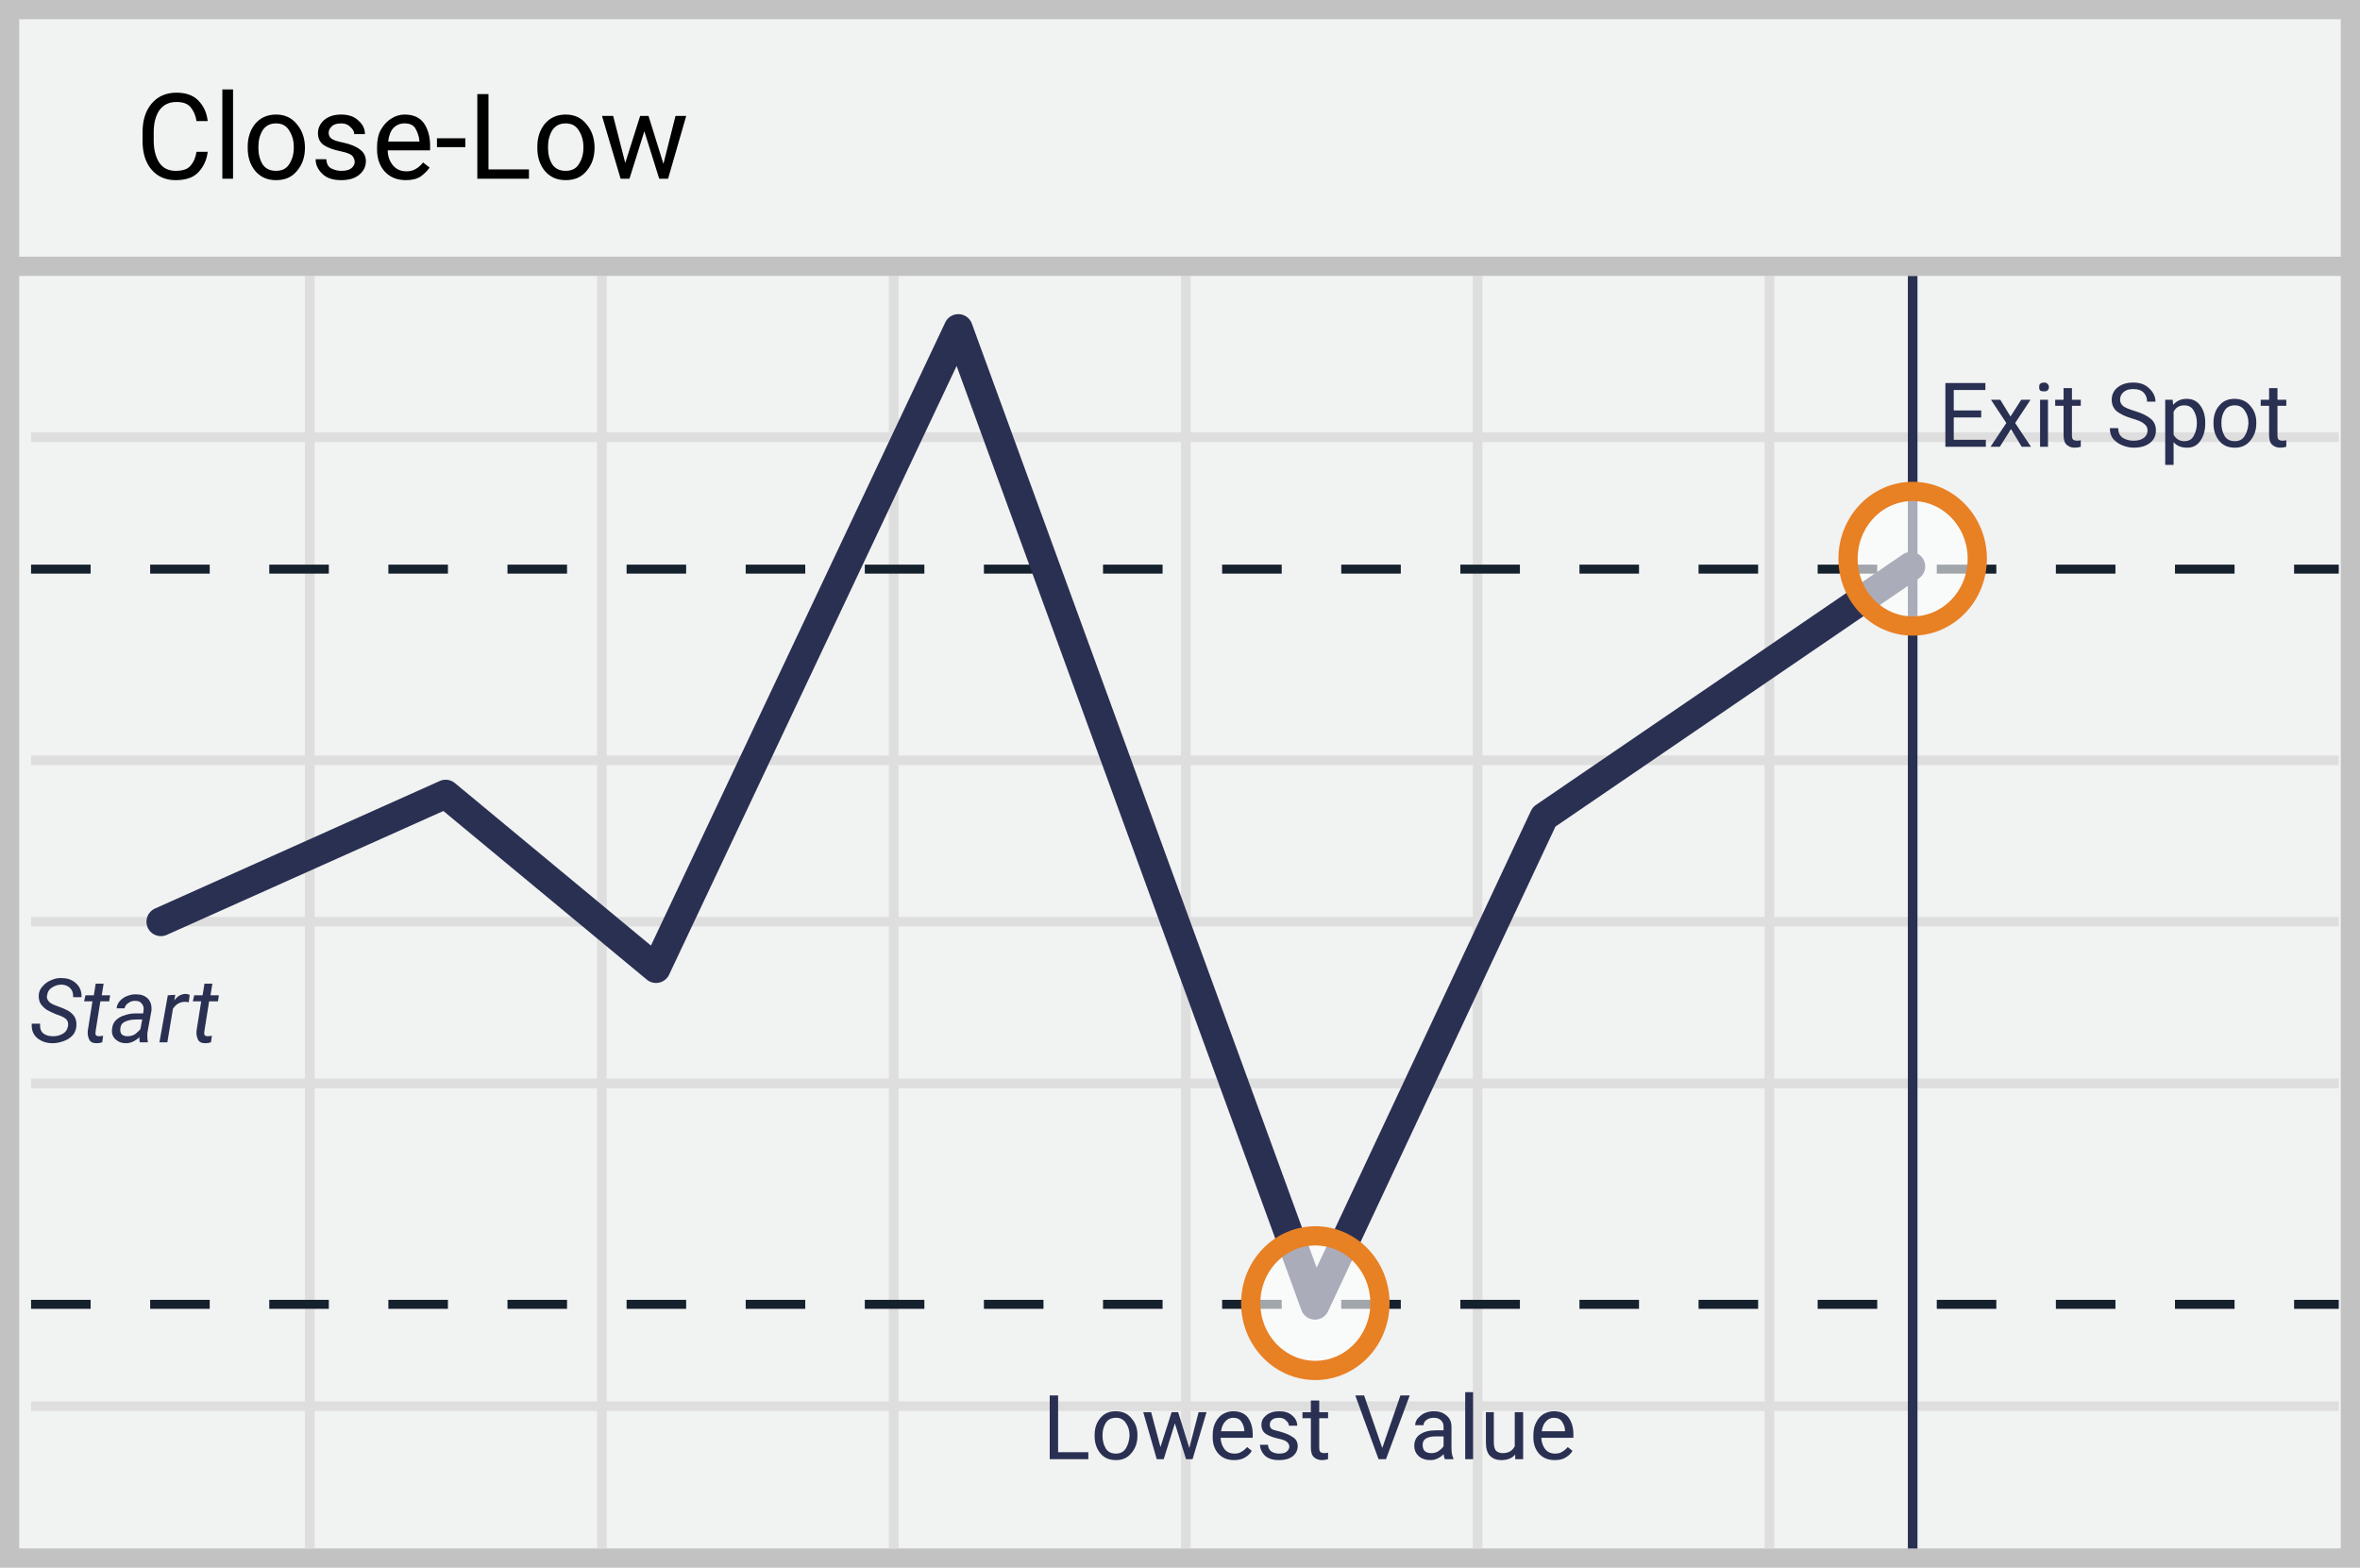
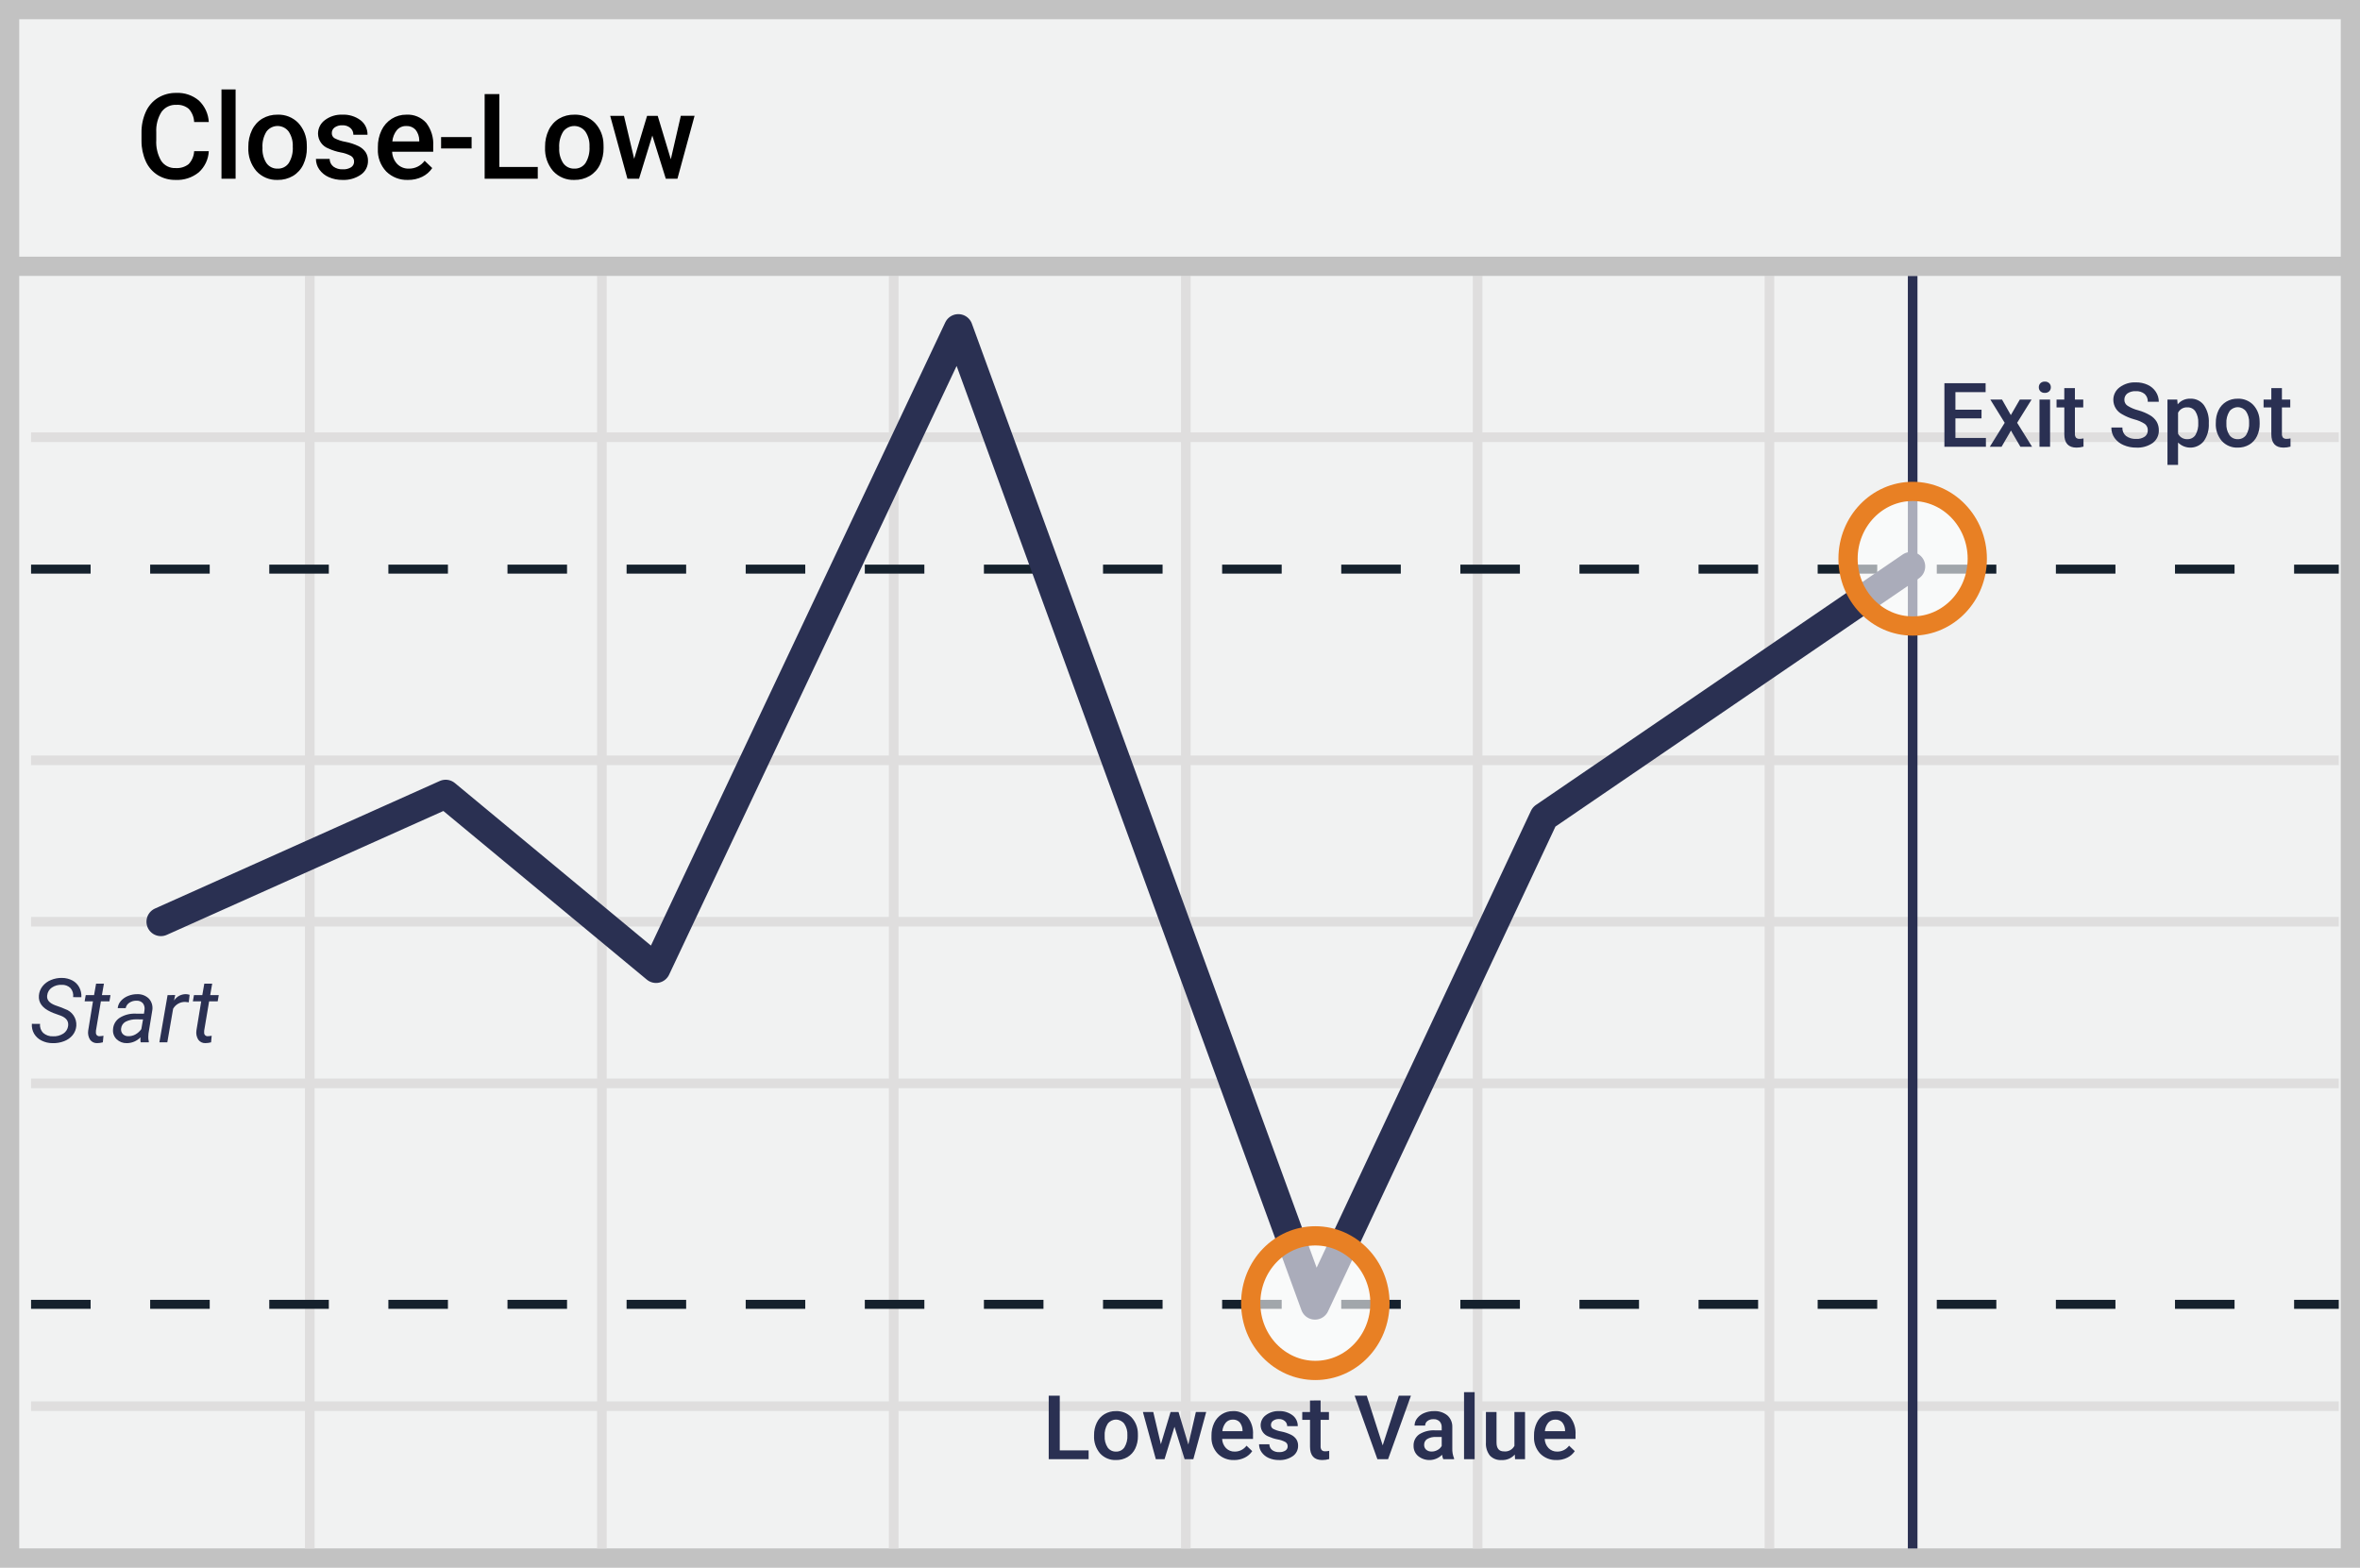
<svg xmlns="http://www.w3.org/2000/svg" id="Layer_1" data-name="Layer 1" viewBox="0 0 79.256 52.646">
  <defs>
-     <style>.cls-1{fill:#f1f2f2;stroke:#c2c2c2}.cls-1,.cls-14{stroke-width:.646px}.cls-14,.cls-2,.cls-4,.cls-7{fill:none}.cls-2{stroke:#dfdede}.cls-2,.cls-4{stroke-width:.323px}.cls-3{fill:#d8d8d8;stroke:#15212d;stroke-width:.302px;stroke-dasharray:2}.cls-4,.cls-7{stroke:#2a3052;stroke-linejoin:round}.cls-10,.cls-5,.cls-6,.cls-8{isolation:isolate}.cls-6{font-size:4px}.cls-6,.cls-8{font-family:Roboto-Medium,Roboto}.cls-7{stroke-linecap:round;stroke-width:.969px}.cls-10,.cls-8{font-size:3px;fill:#2a3052}.cls-9{letter-spacing:-.022em}.cls-10{font-family:Roboto-Italic,Roboto;font-style:italic}.cls-11{letter-spacing:.024em}.cls-12{opacity:.6}.cls-13{fill:#fff}.cls-14{stroke:#e88024}</style>
+     <style>.cls-1{fill:#f1f2f2;stroke:#c2c2c2}.cls-1,.cls-9{stroke-width:.646px}.cls-2,.cls-4,.cls-5,.cls-9{fill:none}.cls-2{stroke:#dfdede}.cls-2,.cls-4{stroke-width:.323px}.cls-3{fill:#d8d8d8;stroke:#15212d;stroke-width:.302px;stroke-dasharray:2}.cls-4,.cls-5{stroke:#2a3052;stroke-linejoin:round}.cls-5{stroke-linecap:round;stroke-width:.969px}.cls-6{fill:#2a3052}.cls-7{opacity:.6}.cls-8{fill:#fff}.cls-9{stroke:#e88024}</style>
  </defs>
-   <g id="Artboard-2">
-     <g id="ends-outside-edited">
+   <g id="Outlined">
+     <g id="close-low">
      <path id="Shape" class="cls-1" d="M.323.323h78.61v52H.323v-52z" />
      <path id="Shape-2" data-name="Shape" class="cls-2" d="M2.04 15.68h77.5M2.04 26.53h77.5M2.04 37.38h77.5M2.04 48.22h77.5M11.4 10.26V53m9.81-42.74V53m9.8-42.74V53m9.81-42.74V53m9.8-42.74V53m9.8-42.74V53M2.04 31.95h77.5" transform="translate(-.997 -.997)" />
      <path id="Shape-3" data-name="Shape" class="cls-3" d="M2.04 20.11h77.5" transform="translate(-.997 -.997)" />
      <path id="Path" class="cls-4" d="M65.23 10.26V53" transform="translate(-.997 -.997)" />
      <path id="Path-2" data-name="Path" class="cls-3" d="M2.04 44.8h77.5" transform="translate(-.997 -.997)" />
      <path id="Shape-4" data-name="Shape" class="cls-1" d="M1.48 9.94H80.1" transform="translate(-.997 -.997)" />
-       <g id="Close-Low" class="cls-5">
-         <text class="cls-6" transform="translate(4.553 6.003)">Close-Low</text>
+       <path id="Close-Low-2" data-name="Close-Low" d="M8.009 6.074a1.027 1.027 0 0 1-.336.71 1.145 1.145 0 0 1-.78.255 1.109 1.109 0 0 1-.598-.161 1.058 1.058 0 0 1-.4-.458 1.653 1.653 0 0 1-.146-.69v-.265a1.665 1.665 0 0 1 .143-.71 1.074 1.074 0 0 1 .409-.472 1.141 1.141 0 0 1 .616-.166 1.097 1.097 0 0 1 .758.256 1.069 1.069 0 0 1 .334.723h-.492a.702.702 0 0 0-.179-.443.59.59 0 0 0-.42-.135.577.577 0 0 0-.496.235 1.175 1.175 0 0 0-.177.69v.252a1.247 1.247 0 0 0 .165.703.548.548 0 0 0 .484.243.639.639 0 0 0 .437-.131.682.682 0 0 0 .186-.436zm.9.926h-.474V4h.474zm.428-1.076a1.246 1.246 0 0 1 .123-.56.899.899 0 0 1 .346-.383.974.974 0 0 1 .512-.133.923.923 0 0 1 .694.275 1.083 1.083 0 0 1 .288.73l.002.112a1.257 1.257 0 0 1-.12.558.888.888 0 0 1-.344.381.981.981 0 0 1-.517.135.917.917 0 0 1-.715-.298 1.14 1.14 0 0 1-.269-.794zm.475.04a.852.852 0 0 0 .134.512.438.438 0 0 0 .375.184.433.433 0 0 0 .374-.187.94.94 0 0 0 .134-.55.84.84 0 0 0-.137-.507.464.464 0 0 0-.744-.003.923.923 0 0 0-.136.552zm3.076.462a.215.215 0 0 0-.105-.194 1.111 1.111 0 0 0-.346-.117 1.782 1.782 0 0 1-.405-.129.54.54 0 0 1-.355-.498.563.563 0 0 1 .23-.457.911.911 0 0 1 .586-.183.948.948 0 0 1 .613.187.595.595 0 0 1 .233.487h-.475a.292.292 0 0 0-.101-.228.39.39 0 0 0-.27-.09.42.42 0 0 0-.255.071.228.228 0 0 0-.098.194.192.192 0 0 0 .092.17 1.262 1.262 0 0 0 .37.122 1.757 1.757 0 0 1 .44.146.62.62 0 0 1 .236.204.52.52 0 0 1 .077.29.55.55 0 0 1-.237.461 1.008 1.008 0 0 1-.619.177 1.093 1.093 0 0 1-.463-.094.762.762 0 0 1-.316-.257.61.61 0 0 1-.113-.354h.46a.334.334 0 0 0 .128.259.493.493 0 0 0 .31.09.48.48 0 0 0 .285-.07.22.22 0 0 0 .098-.187zm1.81.613a.982.982 0 0 1-.731-.284 1.03 1.03 0 0 1-.28-.757v-.059a1.268 1.268 0 0 1 .122-.565.93.93 0 0 1 .343-.388.906.906 0 0 1 .492-.138.83.83 0 0 1 .667.275 1.164 1.164 0 0 1 .235.78v.19h-1.38a.635.635 0 0 0 .174.415.525.525 0 0 0 .386.152.643.643 0 0 0 .531-.264l.256.245a.854.854 0 0 1-.339.294 1.06 1.06 0 0 1-.476.104zm-.056-1.81a.4.4 0 0 0-.316.136.709.709 0 0 0-.153.381h.904v-.035a.577.577 0 0 0-.127-.36.397.397 0 0 0-.308-.122zm2.193.753H15.81V5.6h1.025zm.932.623h1.29V7h-1.784V4.156h.494zm1.535-.681a1.246 1.246 0 0 1 .123-.56.899.899 0 0 1 .346-.383.974.974 0 0 1 .511-.133.923.923 0 0 1 .695.275 1.083 1.083 0 0 1 .288.73l.002.112a1.257 1.257 0 0 1-.12.558.888.888 0 0 1-.344.381.981.981 0 0 1-.517.135.917.917 0 0 1-.715-.298 1.14 1.14 0 0 1-.269-.794zm.475.04a.852.852 0 0 0 .134.512.438.438 0 0 0 .375.184.433.433 0 0 0 .374-.187.94.94 0 0 0 .134-.55.84.84 0 0 0-.138-.507.464.464 0 0 0-.743-.003.923.923 0 0 0-.136.552zm3.748.382l.336-1.46h.462L23.747 7h-.39l-.453-1.451L22.458 7h-.39l-.579-2.113h.463l.342 1.443.434-1.443h.357z" transform="translate(-.997 -.997)" />
+       <path id="Shape-5" data-name="Shape" class="cls-5" d="M5.403 30.953l9.564-4.283 7.065 5.856 10.151-21.492 11.978 32.798 7.693-16.399 12.316-8.411" />
+       <path id="Exit-Spot" class="cls-6" d="M67.542 15.048h-.876v.656h1.024V16h-1.394v-2.133h1.384v.299h-1.014v.589h.877zm.985-.111l.302-.522h.395l-.485.78.501.805h-.392l-.317-.542-.315.542h-.395l.5-.804-.483-.781h.393zM69.845 16h-.356v-1.585h.356zm-.378-1.997a.189.189 0 0 1 .052-.136.196.196 0 0 1 .149-.054.199.199 0 0 1 .15.054.187.187 0 0 1 .052.136.183.183 0 0 1-.053.134.2.2 0 0 1-.149.054.198.198 0 0 1-.149-.054.184.184 0 0 1-.052-.134zm1.212.027v.385h.28v.264h-.28v.884a.195.195 0 0 0 .036.132.166.166 0 0 0 .128.04.548.548 0 0 0 .124-.015v.276a.877.877 0 0 1-.234.033q-.41 0-.41-.452v-.898h-.261v-.264h.26v-.385zm2.447 1.42a.258.258 0 0 0-.098-.216 1.19 1.19 0 0 0-.357-.154 1.723 1.723 0 0 1-.41-.173.547.547 0 0 1-.292-.477.52.52 0 0 1 .21-.425.85.85 0 0 1 .546-.167.922.922 0 0 1 .397.082.652.652 0 0 1 .274.234.6.6 0 0 1 .1.336h-.37a.334.334 0 0 0-.104-.262.432.432 0 0 0-.3-.094.451.451 0 0 0-.282.077.259.259 0 0 0-.1.217.234.234 0 0 0 .108.196 1.249 1.249 0 0 0 .358.152 1.644 1.644 0 0 1 .4.169.636.636 0 0 1 .22.216.565.565 0 0 1 .071.287.508.508 0 0 1-.204.424.886.886 0 0 1-.555.157 1.042 1.042 0 0 1-.425-.085.715.715 0 0 1-.302-.237.59.59 0 0 1-.108-.352h.37a.345.345 0 0 0 .121.282.526.526 0 0 0 .344.1.457.457 0 0 0 .291-.08.253.253 0 0 0 .097-.206zm2.05-.226a.944.944 0 0 1-.167.586.58.58 0 0 1-.866.048v.751h-.356v-2.194h.328l.015.161a.523.523 0 0 1 .426-.19.54.54 0 0 1 .455.216.969.969 0 0 1 .165.6zm-.355-.031a.661.661 0 0 0-.094-.377.307.307 0 0 0-.27-.139.328.328 0 0 0-.314.18v.704a.33.33 0 0 0 .316.184.307.307 0 0 0 .266-.137.728.728 0 0 0 .096-.415zm.59 0a.935.935 0 0 1 .091-.42.674.674 0 0 1 .26-.287.73.73 0 0 1 .384-.1.692.692 0 0 1 .52.206.812.812 0 0 1 .216.548l.002.084a.943.943 0 0 1-.09.419.666.666 0 0 1-.258.285.736.736 0 0 1-.388.101.688.688 0 0 1-.536-.223.856.856 0 0 1-.202-.595zm.355.03a.639.639 0 0 0 .101.384.329.329 0 0 0 .281.138.325.325 0 0 0 .281-.14.705.705 0 0 0 .1-.412.63.63 0 0 0-.103-.381.348.348 0 0 0-.557-.002.692.692 0 0 0-.103.414zm1.865-1.193v.385h.28v.264h-.28v.884a.195.195 0 0 0 .036.132.166.166 0 0 0 .128.04.548.548 0 0 0 .124-.015v.276a.877.877 0 0 1-.234.033q-.41 0-.41-.452v-.898h-.26v-.264h.26v-.385z" transform="translate(-.997 -.997)" />
+       <path id="Lowest-Value" class="cls-6" d="M36.587 49.704h.969V50h-1.34v-2.133h.371zm1.152-.511a.935.935 0 0 1 .092-.42.674.674 0 0 1 .26-.287.73.73 0 0 1 .383-.1.692.692 0 0 1 .52.206.812.812 0 0 1 .217.548l.001.084a.943.943 0 0 1-.09.419.666.666 0 0 1-.258.285.736.736 0 0 1-.387.101.688.688 0 0 1-.537-.223.856.856 0 0 1-.201-.596zm.356.03a.639.639 0 0 0 .1.384.329.329 0 0 0 .282.138.325.325 0 0 0 .28-.14.705.705 0 0 0 .101-.412.63.63 0 0 0-.103-.381.348.348 0 0 0-.558-.002.692.692 0 0 0-.102.414zm2.81.286l.253-1.094h.347L41.073 50h-.293l-.34-1.088L40.106 50h-.293l-.434-1.585h.348l.256 1.083.325-1.083h.268zm1.536.52a.736.736 0 0 1-.549-.213.773.773 0 0 1-.21-.567v-.044a.951.951 0 0 1 .092-.425.697.697 0 0 1 .257-.29.68.68 0 0 1 .369-.104.622.622 0 0 1 .5.206.873.873 0 0 1 .177.585v.143H42.04a.476.476 0 0 0 .131.31.394.394 0 0 0 .29.115.482.482 0 0 0 .398-.198l.192.183a.64.64 0 0 1-.254.22.796.796 0 0 1-.357.08zm-.043-1.358a.3.3 0 0 0-.236.103.531.531 0 0 0-.115.286h.678v-.027a.433.433 0 0 0-.095-.27.297.297 0 0 0-.232-.092zm1.843.898a.161.161 0 0 0-.078-.145.833.833 0 0 0-.26-.088 1.337 1.337 0 0 1-.303-.096.405.405 0 0 1-.267-.374.422.422 0 0 1 .173-.343.683.683 0 0 1 .44-.137.711.711 0 0 1 .459.14.446.446 0 0 1 .175.365h-.356a.22.22 0 0 0-.077-.17.292.292 0 0 0-.202-.069.315.315 0 0 0-.19.055.17.17 0 0 0-.075.145.144.144 0 0 0 .069.127.947.947 0 0 0 .278.092 1.317 1.317 0 0 1 .33.11.466.466 0 0 1 .176.152.39.39 0 0 1 .058.217.413.413 0 0 1-.177.347.756.756 0 0 1-.464.132.82.82 0 0 1-.348-.07.571.571 0 0 1-.237-.193.458.458 0 0 1-.085-.266h.346a.25.25 0 0 0 .095.195.37.37 0 0 0 .233.068.36.36 0 0 0 .214-.054.166.166 0 0 0 .073-.14zm1.106-1.54v.386h.28v.264h-.28v.884a.195.195 0 0 0 .036.132.166.166 0 0 0 .128.04.548.548 0 0 0 .125-.015v.276a.877.877 0 0 1-.235.033q-.41 0-.41-.452v-.898h-.26v-.264h.26v-.385zm2.085 1.507l.542-1.669h.407L47.613 50h-.359l-.764-2.133h.406zm2.034.464a.55.55 0 0 1-.04-.148.599.599 0 0 1-.806.041.436.436 0 0 1-.151-.337.45.45 0 0 1 .188-.389.912.912 0 0 1 .538-.135h.219v-.104a.278.278 0 0 0-.07-.197.273.273 0 0 0-.209-.074.313.313 0 0 0-.199.06.188.188 0 0 0-.078.155h-.356a.395.395 0 0 1 .087-.244.576.576 0 0 1 .235-.178.826.826 0 0 1 .332-.064.665.665 0 0 1 .444.14.499.499 0 0 1 .17.393v.715a.81.81 0 0 0 .06.341V50zm-.39-.256a.405.405 0 0 0 .198-.052.343.343 0 0 0 .14-.137v-.3h-.192a.525.525 0 0 0-.298.07.223.223 0 0 0-.1.195.208.208 0 0 0 .069.163.264.264 0 0 0 .182.06zM50.52 50h-.356v-2.25h.356zm1.348-.155a.552.552 0 0 1-.446.184.492.492 0 0 1-.39-.15.642.642 0 0 1-.133-.437v-1.027h.356v1.023q0 .301.25.301a.352.352 0 0 0 .351-.186v-1.138h.356V50h-.335zm1.404.184a.736.736 0 0 1-.548-.213.773.773 0 0 1-.21-.567v-.044a.951.951 0 0 1 .091-.424.697.697 0 0 1 .257-.291.68.68 0 0 1 .37-.104.622.622 0 0 1 .5.206.873.873 0 0 1 .176.585v.143h-1.035a.476.476 0 0 0 .13.31.394.394 0 0 0 .29.115.482.482 0 0 0 .398-.198l.192.183a.64.64 0 0 1-.254.22.796.796 0 0 1-.357.08zm-.042-1.358a.3.3 0 0 0-.237.103.532.532 0 0 0-.115.286h.679v-.027a.433.433 0 0 0-.096-.27.297.297 0 0 0-.231-.092z" transform="translate(-.997 -.997)" />
+       <path id="Start" class="cls-6" d="M3.285 35.45q.032-.234-.243-.342l-.254-.092-.085-.037q-.428-.195-.4-.548a.573.573 0 0 1 .122-.313.692.692 0 0 1 .283-.21.91.91 0 0 1 .376-.07.75.75 0 0 1 .345.086.555.555 0 0 1 .23.23.625.625 0 0 1 .071.331l-.277-.001a.38.38 0 0 0-.088-.304.394.394 0 0 0-.293-.11.546.546 0 0 0-.335.093.366.366 0 0 0-.156.264q-.029.218.269.33l.218.078.11.047a.551.551 0 0 1 .382.566.565.565 0 0 1-.122.31.68.68 0 0 1-.286.204.987.987 0 0 1-.389.067.814.814 0 0 1-.367-.085.599.599 0 0 1-.253-.231.577.577 0 0 1-.076-.333l.276.002a.363.363 0 0 0 .103.302.465.465 0 0 0 .329.115.587.587 0 0 0 .35-.092.36.36 0 0 0 .16-.256zm1.202-1.419l-.067.384h.288l-.036.21h-.287l-.166.985a.344.344 0 0 0-.001.07.112.112 0 0 0 .124.115.759.759 0 0 0 .13-.015l-.021.221a.721.721 0 0 1-.194.027.277.277 0 0 1-.237-.117.45.45 0 0 1-.061-.305l.16-.981h-.28l.037-.21h.28l.068-.384zM5.722 36a.355.355 0 0 1-.01-.084l.004-.083a.65.65 0 0 1-.463.196.474.474 0 0 1-.34-.132.401.401 0 0 1-.12-.325.488.488 0 0 1 .22-.393.938.938 0 0 1 .542-.141l.277.001.018-.126a.29.29 0 0 0-.055-.225.265.265 0 0 0-.21-.085.409.409 0 0 0-.24.066.284.284 0 0 0-.128.184l-.267.001a.425.425 0 0 1 .109-.246.63.63 0 0 1 .244-.167.79.79 0 0 1 .31-.057.525.525 0 0 1 .385.15.466.466 0 0 1 .115.383l-.129.786-.007.112a.553.553 0 0 0 .018.16L5.992 36zm-.416-.205a.462.462 0 0 0 .241-.06.61.61 0 0 0 .196-.177l.057-.327-.2-.001a.76.76 0 0 0-.385.079.291.291 0 0 0-.15.224.227.227 0 0 0 .051.185.248.248 0 0 0 .19.077zm2.03-1.138l-.124-.013a.454.454 0 0 0-.401.23L6.616 36H6.35l.275-1.585.256-.001-.04.184a.474.474 0 0 1 .398-.215.486.486 0 0 1 .126.022zm.787-.626l-.067.384h.288l-.036.21H8.02l-.166.985a.343.343 0 0 0-.001.07.112.112 0 0 0 .124.115.759.759 0 0 0 .129-.015l-.02.221a.721.721 0 0 1-.194.027.277.277 0 0 1-.237-.117.45.45 0 0 1-.062-.305l.161-.981h-.28l.037-.21h.28l.067-.384z" transform="translate(-.997 -.997)" />
+       <g id="Group" class="cls-7">
+         <ellipse id="Oval" class="cls-8" cx="64.233" cy="18.763" rx="2.17" ry="2.26" />
      </g>
-       <path id="Shape-5" data-name="Shape" class="cls-7" d="M5.403 30.953l9.564-4.283 7.065 5.856 10.151-21.492 11.978 32.798 7.693-16.399 12.316-8.411" />
-       <g id="Exit-Spot" class="cls-5">
-         <text class="cls-8" transform="translate(65.082 15.003)">Exit Spot</text>
+       <ellipse id="Oval-2" data-name="Oval" class="cls-9" cx="64.233" cy="18.763" rx="2.17" ry="2.26" />
+       <g id="Group-2" data-name="Group" class="cls-7">
+         <ellipse id="Oval-3" data-name="Oval" class="cls-8" cx="44.173" cy="43.763" rx="2.17" ry="2.26" />
      </g>
-       <g id="Lowest-Value" class="cls-5">
-         <text class="cls-8" transform="translate(35.003 49.003)">Lowest <tspan class="cls-9" x="10.463" y="0">V</tspan>
-           <tspan x="12.337" y="0">alue</tspan>
-         </text>
-       </g>
-       <g id="Start" class="cls-5">
-         <text class="cls-10" transform="translate(1.003 35.003)">Sta<tspan class="cls-11" x="4.305" y="0">r</tspan>
-           <tspan x="5.377" y="0">t</tspan>
-         </text>
-       </g>
-       <g id="Group" class="cls-12">
-         <ellipse id="Oval" class="cls-13" cx="64.233" cy="18.763" rx="2.17" ry="2.26" />
-       </g>
-       <ellipse id="Oval-2" data-name="Oval" class="cls-14" cx="64.233" cy="18.763" rx="2.17" ry="2.26" />
-       <g id="Group-2" data-name="Group" class="cls-12">
-         <ellipse id="Oval-3" data-name="Oval" class="cls-13" cx="44.173" cy="43.763" rx="2.17" ry="2.26" />
-       </g>
-       <ellipse id="Oval-4" data-name="Oval" class="cls-14" cx="44.173" cy="43.763" rx="2.17" ry="2.26" />
+       <ellipse id="Oval-4" data-name="Oval" class="cls-9" cx="44.173" cy="43.763" rx="2.17" ry="2.26" />
    </g>
  </g>
</svg>
